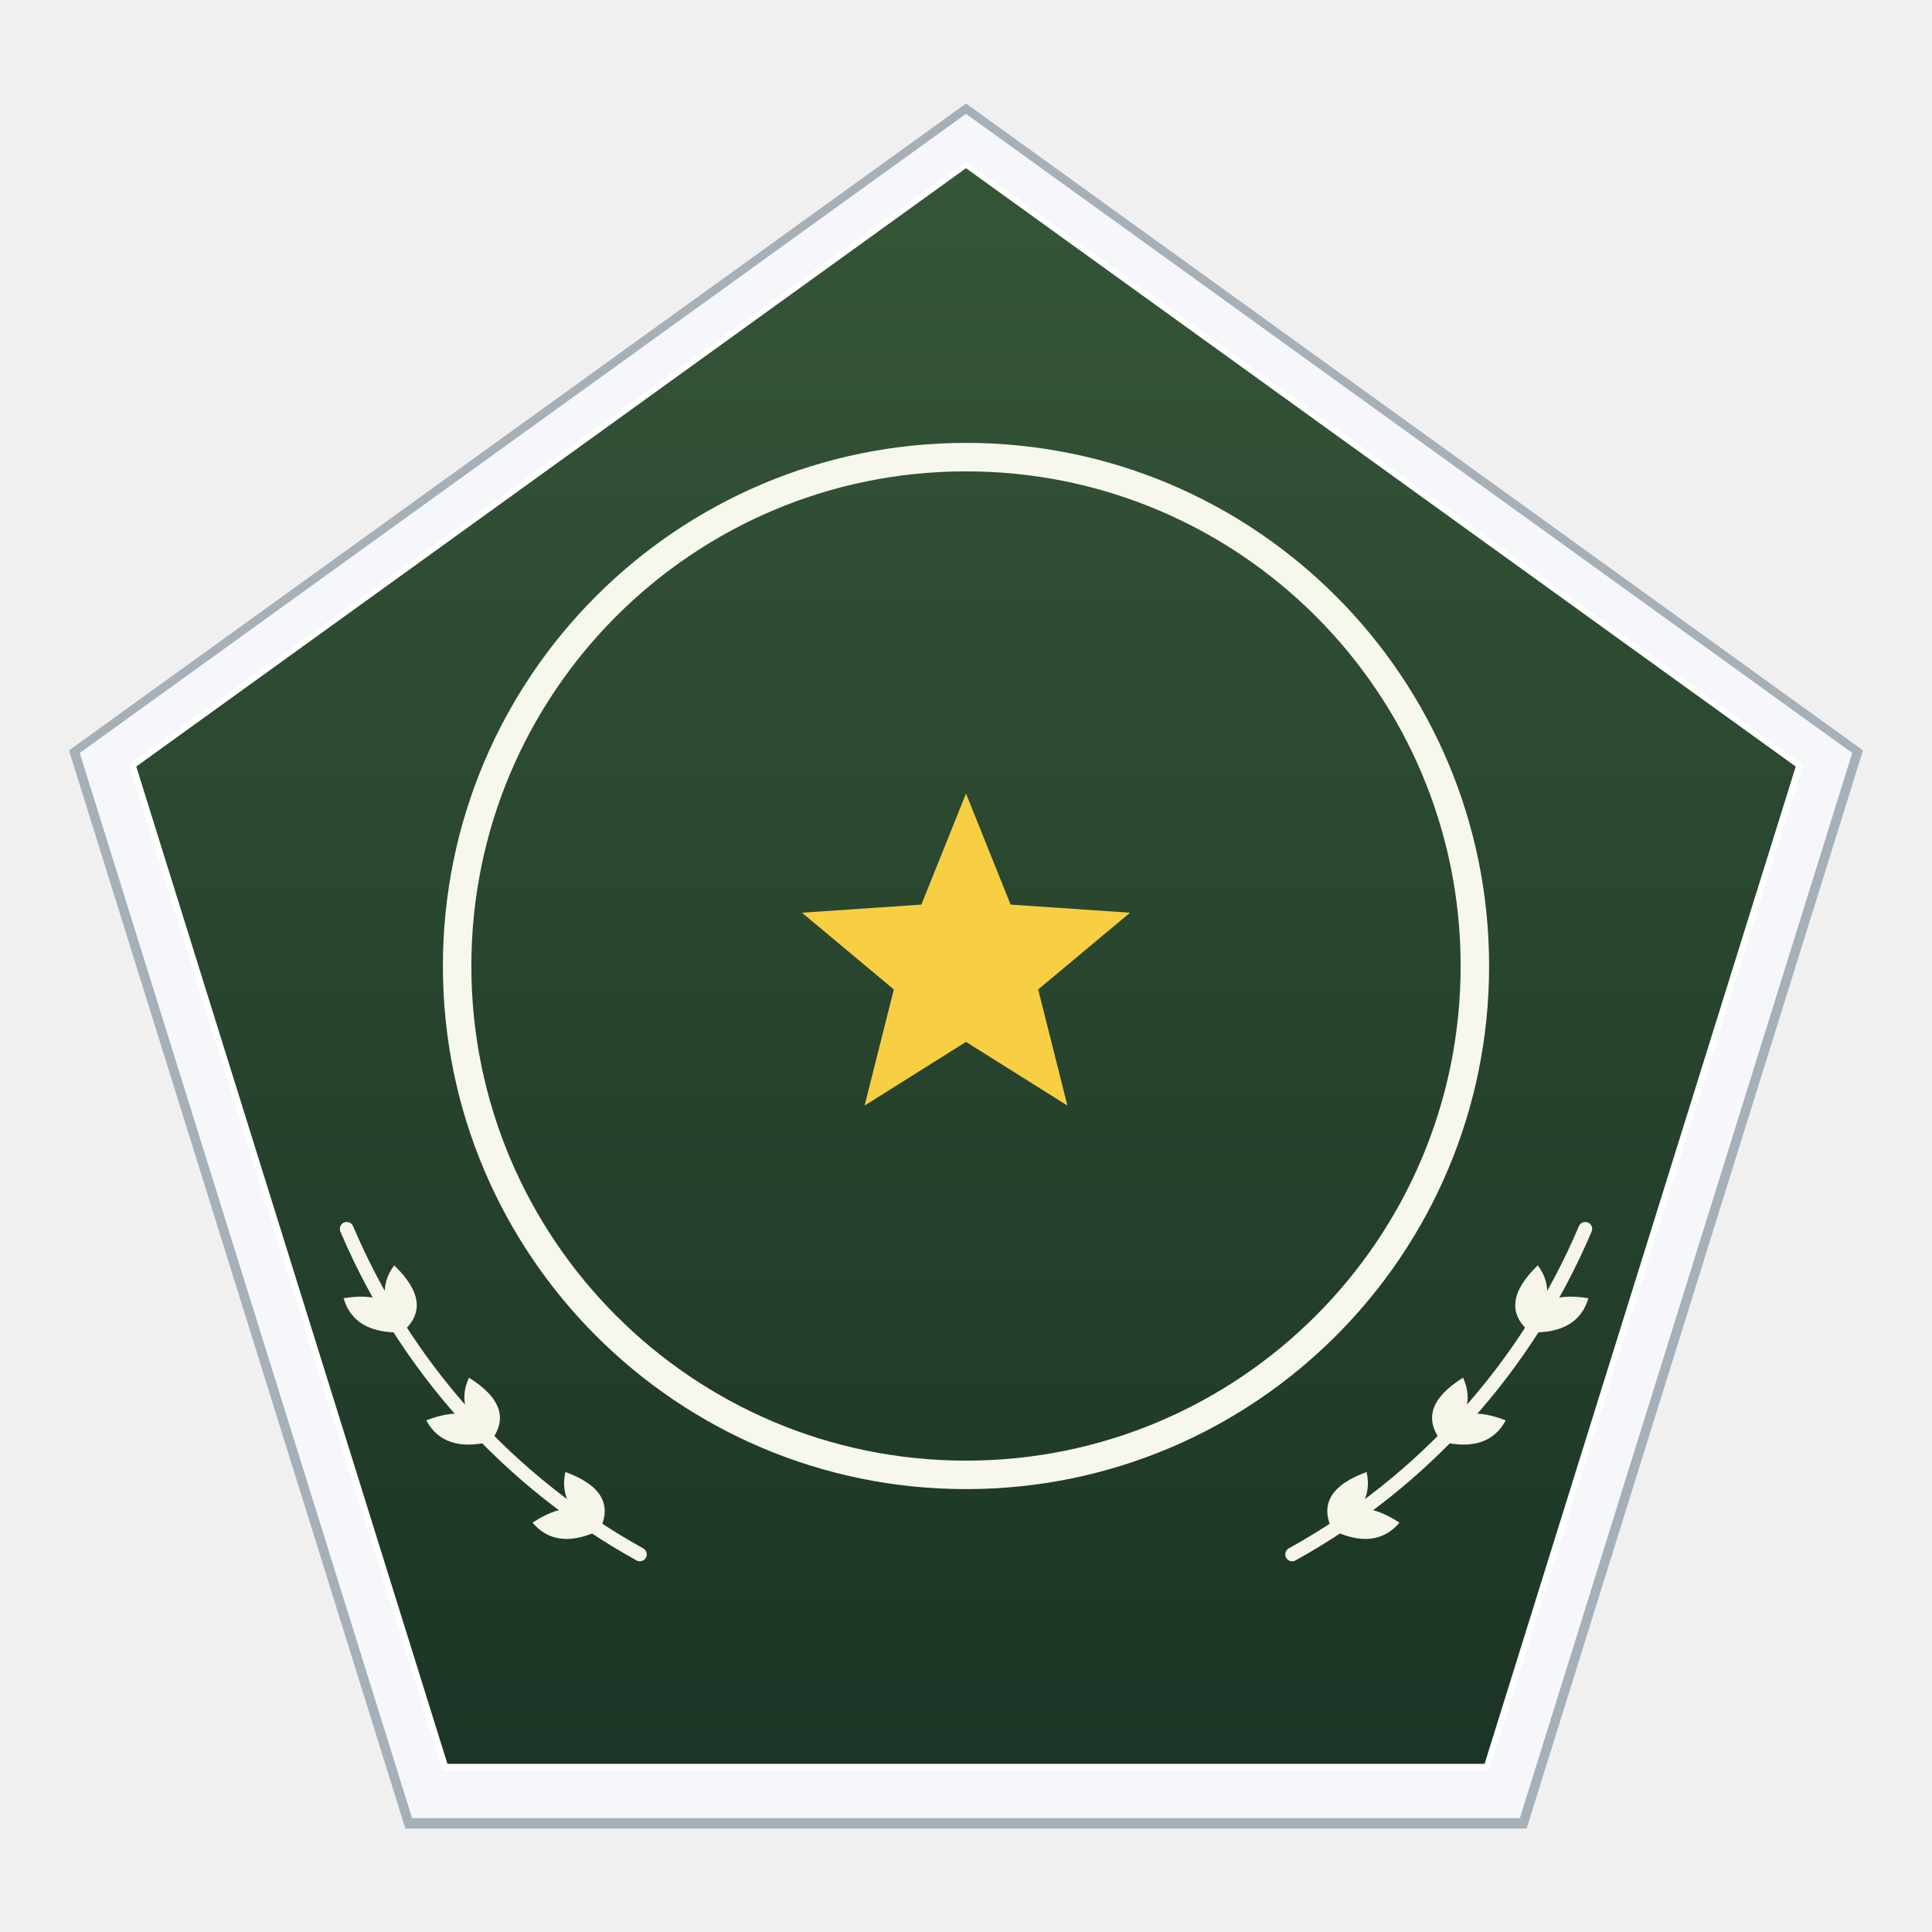
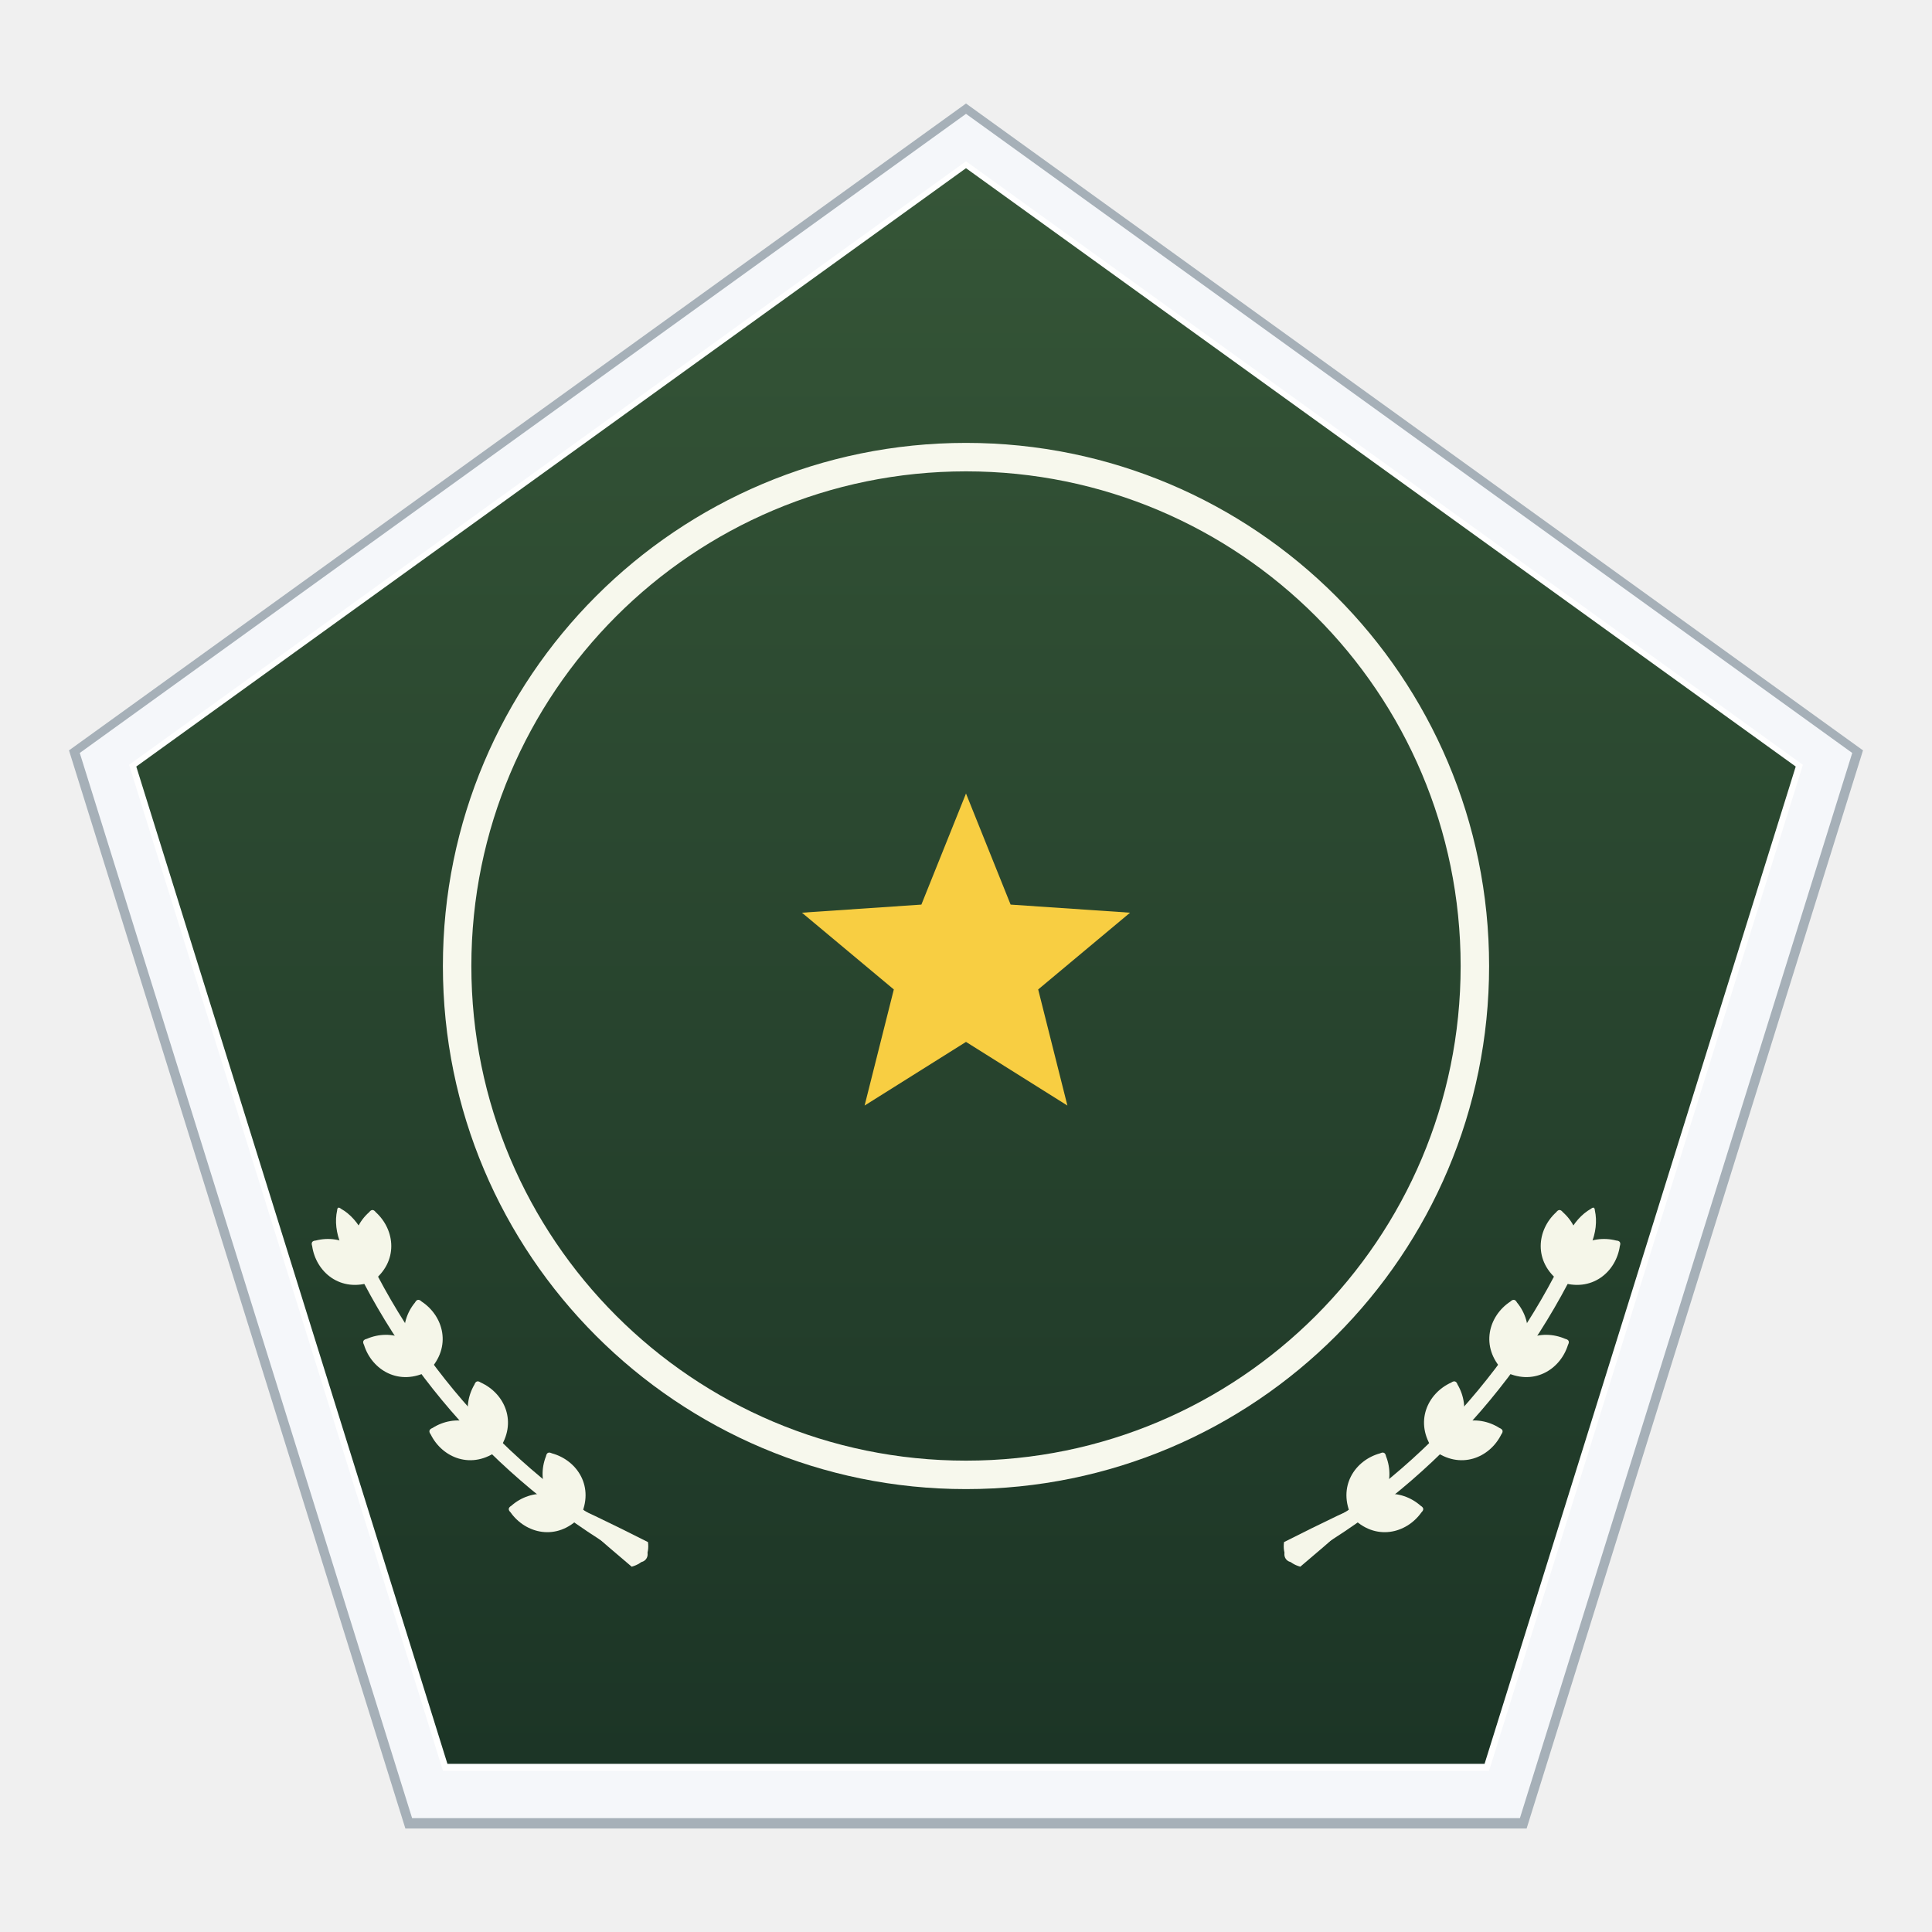
<svg xmlns="http://www.w3.org/2000/svg" viewBox="0 0 224 224" width="896" height="896">
  <defs>
    <linearGradient id="steel" x1="0" y1="0" x2="1" y2="1" gradientUnits="objectBoundingBox">
      <stop offset="0" stop-color="#fafcfd" />
      <stop offset=".28" stop-color="#b3bdc6" />
      <stop offset=".5" stop-color="#f4f7fa" />
      <stop offset=".72" stop-color="#8a959f" />
      <stop offset="1" stop-color="#dfe6ec" />
    </linearGradient>
    <linearGradient id="silverFace" x1="0" y1="0" x2="0.85" y2="1">
      <stop stop-color="#ffffff" />
      <stop offset=".48" stop-color="#e0e7ed" />
      <stop offset="1" stop-color="#a9b4bf" />
    </linearGradient>
    <linearGradient id="silverDark" x1="0" y1="0" x2="1" y2="1">
      <stop stop-color="#26313b" />
      <stop offset=".5" stop-color="#7e8a96" />
      <stop offset="1" stop-color="#1c252d" />
    </linearGradient>
    <linearGradient id="charcoal" x1="0" y1="0" x2="0" y2="1">
      <stop stop-color="#20252b" />
      <stop offset="1" stop-color="#0c1015" />
    </linearGradient>
    <linearGradient id="army" x1="0" y1="0" x2="0" y2="1">
      <stop stop-color="#355537" />
      <stop offset="1" stop-color="#1c3526" />
    </linearGradient>
    <linearGradient id="sapphire" x1="0" y1="0" x2="0" y2="1">
      <stop stop-color="#123b61" />
      <stop offset="1" stop-color="#081f39" />
    </linearGradient>
    <linearGradient id="ruby" x1="0" y1="0" x2="0" y2="1">
      <stop stop-color="#a72436" />
      <stop offset="1" stop-color="#700d21" />
    </linearGradient>
    <linearGradient id="obsidian" x1="0" y1="0" x2="0" y2="1">
      <stop stop-color="#1e2225" />
      <stop offset="1" stop-color="#070b0e" />
    </linearGradient>
    <linearGradient id="crimson" x1="0" y1="0" x2="0" y2="1">
      <stop stop-color="#aa1830" />
      <stop offset="1" stop-color="#5c091b" />
    </linearGradient>
    <linearGradient id="gold" x1="0" y1="0" x2=".8" y2="1">
      <stop stop-color="#fff0a7" />
      <stop offset=".35" stop-color="#f5d66d" />
      <stop offset=".7" stop-color="#dfaf3e" />
      <stop offset="1" stop-color="#b88124" />
    </linearGradient>
    <linearGradient id="supremeGold" x1="0" y1="0" x2="1" y2="1">
      <stop stop-color="#fff5b8" />
      <stop offset=".28" stop-color="#f8db75" />
      <stop offset=".6" stop-color="#eabd4b" />
      <stop offset="1" stop-color="#a7681c" />
    </linearGradient>
  </defs>
  <polygon points="112,12 216,87 177,212 47,212 8,87" fill="#a6b0b8" />
  <polygon points="112,13.2 214.752,87.3 176.22,210.8 47.78,210.8 9.248,87.3" fill="#f5f7fa" />
  <polygon points="112,18.7 209.032,88.675 172.645,205.3 51.355,205.3 14.968,88.675" fill="#ffffff" />
  <polygon points="112,19.5 208.2,88.875 172.125,204.5 51.875,204.5 15.8,88.875" fill="url(#army)" />
  <circle cx="112" cy="112" r="59" fill="none" data-officer-ring="junior" stroke="#f7f8ed" stroke-width="3.3" />
  <g data-laurel="mini">
    <g>
-       <path d="M74.185,180.22 A78 78 0 0 1 40.201,142.477" fill="none" stroke="#f5f6e9" stroke-width="1.6" stroke-linecap="round" />
-       <path d="M69.518 177.416 Q71.752 172.927 65.554 170.668 Q64.605 174.857 69.518 177.416Z" fill="#f5f6e9" />
-       <path d="M69.518 177.416 Q67.267 172.936 61.741 176.539 Q64.522 179.812 69.518 177.416Z" fill="#f5f6e9" />
-       <path d="M56.846 167.154 Q59.964 163.228 54.371 159.73 Q52.572 163.629 56.846 167.154Z" fill="#f5f6e9" />
-       <path d="M56.846 167.154 Q55.575 162.304 49.421 164.679 Q51.461 168.459 56.846 167.154Z" fill="#f5f6e9" />
-       <path d="M46.584 154.482 Q50.45 151.289 45.707 146.705 Q43.136 150.145 46.584 154.482Z" fill="#f5f6e9" />
-       <path d="M46.584 154.482 Q46.35 149.473 39.836 150.517 Q41.046 154.638 46.584 154.482Z" fill="#f5f6e9" />
+       <path d="M74.185,180.22 A78 78 0 0 1 40.201,142.477" fill="none" stroke="#f5f6e9" stroke-width="1.8" stroke-linecap="round" />
+       <path d="M75.129,178.794 Q68.533,175.454 63.978,173.465 Q67.589,176.88 73.241,181.646 Q75.41,181.031 75.129,178.794Z" fill="#f5f6e9" data-branch-root="tapered" />
+       <path d="M67.261 175.894 C68.996 172.391 66.909 169.296 63.988 168.502 Q63.418 168.222 63.301 168.846 C62.188 171.661 63.417 175.185 67.261 175.894Z" fill="#f5f6e9" />
+       <path d="M67.261 175.894 C65.28 172.524 61.548 172.575 59.283 174.583 Q58.738 174.907 59.195 175.346 C60.941 177.819 64.562 178.722 67.261 175.894Z" fill="#f5f6e9" />
+       <path d="M57.817 168.109 C60.078 164.92 58.501 161.537 55.74 160.295 Q55.221 159.93 55.008 160.528 C53.468 163.134 54.13 166.807 57.817 168.109Z" fill="#f5f6e9" />
+       <path d="M57.817 168.109 C56.388 164.47 52.694 163.936 50.142 165.566 Q49.553 165.8 49.936 166.306 C51.273 169.022 54.709 170.48 57.817 168.109Z" fill="#f5f6e9" />
+       <path d="M49.706 158.942 C52.439 156.146 51.41 152.558 48.878 150.9 Q48.422 150.458 48.118 151.015 C46.19 153.348 46.269 157.08 49.706 158.942Z" fill="#f5f6e9" />
+       <path d="M49.706 158.942 C48.864 155.124 45.299 154.019 42.524 155.23 Q41.905 155.369 42.204 155.928 C43.101 158.82 46.266 160.797 49.706 158.942Z" fill="#f5f6e9" />
+       <path d="M43.13 148.619 C46.266 146.285 45.812 142.58 43.569 140.546 Q43.189 140.039 42.801 140.541 C40.532 142.544 40.026 146.242 43.13 148.619Z" fill="#f5f6e9" />
+       <path d="M43.13 148.619 C42.895 144.717 39.547 143.068 36.617 143.829 Q35.984 143.87 36.192 144.469 C36.625 147.465 39.442 149.914 43.13 148.619Z" fill="#f5f6e9" />
+       <path d="M42.501 147.411 C43.424 144.498 41.678 141.343 39.542 140.15 Q39.114 139.804 39.086 140.353 C38.543 142.739 39.719 146.148 42.501 147.411Z" fill="#f5f6e9" />
    </g>
    <g transform="translate(224 0) scale(-1 1)">
-       <path d="M74.185,180.22 A78 78 0 0 1 40.201,142.477" fill="none" stroke="#f5f6e9" stroke-width="1.6" stroke-linecap="round" />
-       <path d="M69.518 177.416 Q71.752 172.927 65.554 170.668 Q64.605 174.857 69.518 177.416Z" fill="#f5f6e9" />
-       <path d="M69.518 177.416 Q67.267 172.936 61.741 176.539 Q64.522 179.812 69.518 177.416Z" fill="#f5f6e9" />
-       <path d="M56.846 167.154 Q59.964 163.228 54.371 159.73 Q52.572 163.629 56.846 167.154Z" fill="#f5f6e9" />
-       <path d="M56.846 167.154 Q55.575 162.304 49.421 164.679 Q51.461 168.459 56.846 167.154Z" fill="#f5f6e9" />
-       <path d="M46.584 154.482 Q50.45 151.289 45.707 146.705 Q43.136 150.145 46.584 154.482Z" fill="#f5f6e9" />
-       <path d="M46.584 154.482 Q46.35 149.473 39.836 150.517 Q41.046 154.638 46.584 154.482Z" fill="#f5f6e9" />
+       <path d="M74.185,180.22 A78 78 0 0 1 40.201,142.477" fill="none" stroke="#f5f6e9" stroke-width="1.8" stroke-linecap="round" />
+       <path d="M75.129,178.794 Q68.533,175.454 63.978,173.465 Q67.589,176.88 73.241,181.646 Q75.41,181.031 75.129,178.794Z" fill="#f5f6e9" data-branch-root="tapered" />
+       <path d="M67.261 175.894 C68.996 172.391 66.909 169.296 63.988 168.502 Q63.418 168.222 63.301 168.846 C62.188 171.661 63.417 175.185 67.261 175.894Z" fill="#f5f6e9" />
+       <path d="M67.261 175.894 C65.28 172.524 61.548 172.575 59.283 174.583 Q58.738 174.907 59.195 175.346 C60.941 177.819 64.562 178.722 67.261 175.894Z" fill="#f5f6e9" />
+       <path d="M57.817 168.109 C60.078 164.92 58.501 161.537 55.74 160.295 Q55.221 159.93 55.008 160.528 C53.468 163.134 54.13 166.807 57.817 168.109Z" fill="#f5f6e9" />
+       <path d="M57.817 168.109 C56.388 164.47 52.694 163.936 50.142 165.566 Q49.553 165.8 49.936 166.306 C51.273 169.022 54.709 170.48 57.817 168.109Z" fill="#f5f6e9" />
+       <path d="M49.706 158.942 C52.439 156.146 51.41 152.558 48.878 150.9 Q48.422 150.458 48.118 151.015 C46.19 153.348 46.269 157.08 49.706 158.942Z" fill="#f5f6e9" />
+       <path d="M49.706 158.942 C48.864 155.124 45.299 154.019 42.524 155.23 Q41.905 155.369 42.204 155.928 C43.101 158.82 46.266 160.797 49.706 158.942Z" fill="#f5f6e9" />
+       <path d="M43.13 148.619 C46.266 146.285 45.812 142.58 43.569 140.546 Q43.189 140.039 42.801 140.541 C40.532 142.544 40.026 146.242 43.13 148.619Z" fill="#f5f6e9" />
+       <path d="M43.13 148.619 C42.895 144.717 39.547 143.068 36.617 143.829 Q35.984 143.87 36.192 144.469 C36.625 147.465 39.442 149.914 43.13 148.619Z" fill="#f5f6e9" />
+       <path d="M42.501 147.411 C43.424 144.498 41.678 141.343 39.542 140.15 Q39.114 139.804 39.086 140.353 C38.543 142.739 39.719 146.148 42.501 147.411Z" fill="#f5f6e9" />
    </g>
  </g>
  <g data-star-count="1" data-star-radius="20">
    <polygon points="112,92 117.173,104.881 131.021,105.82 120.369,114.719 123.756,128.18 112,120.8 100.244,128.18 103.631,114.719 92.979,105.82 106.827,104.881" fill="#f8ce42" data-star-style="flat" />
  </g>
</svg>
